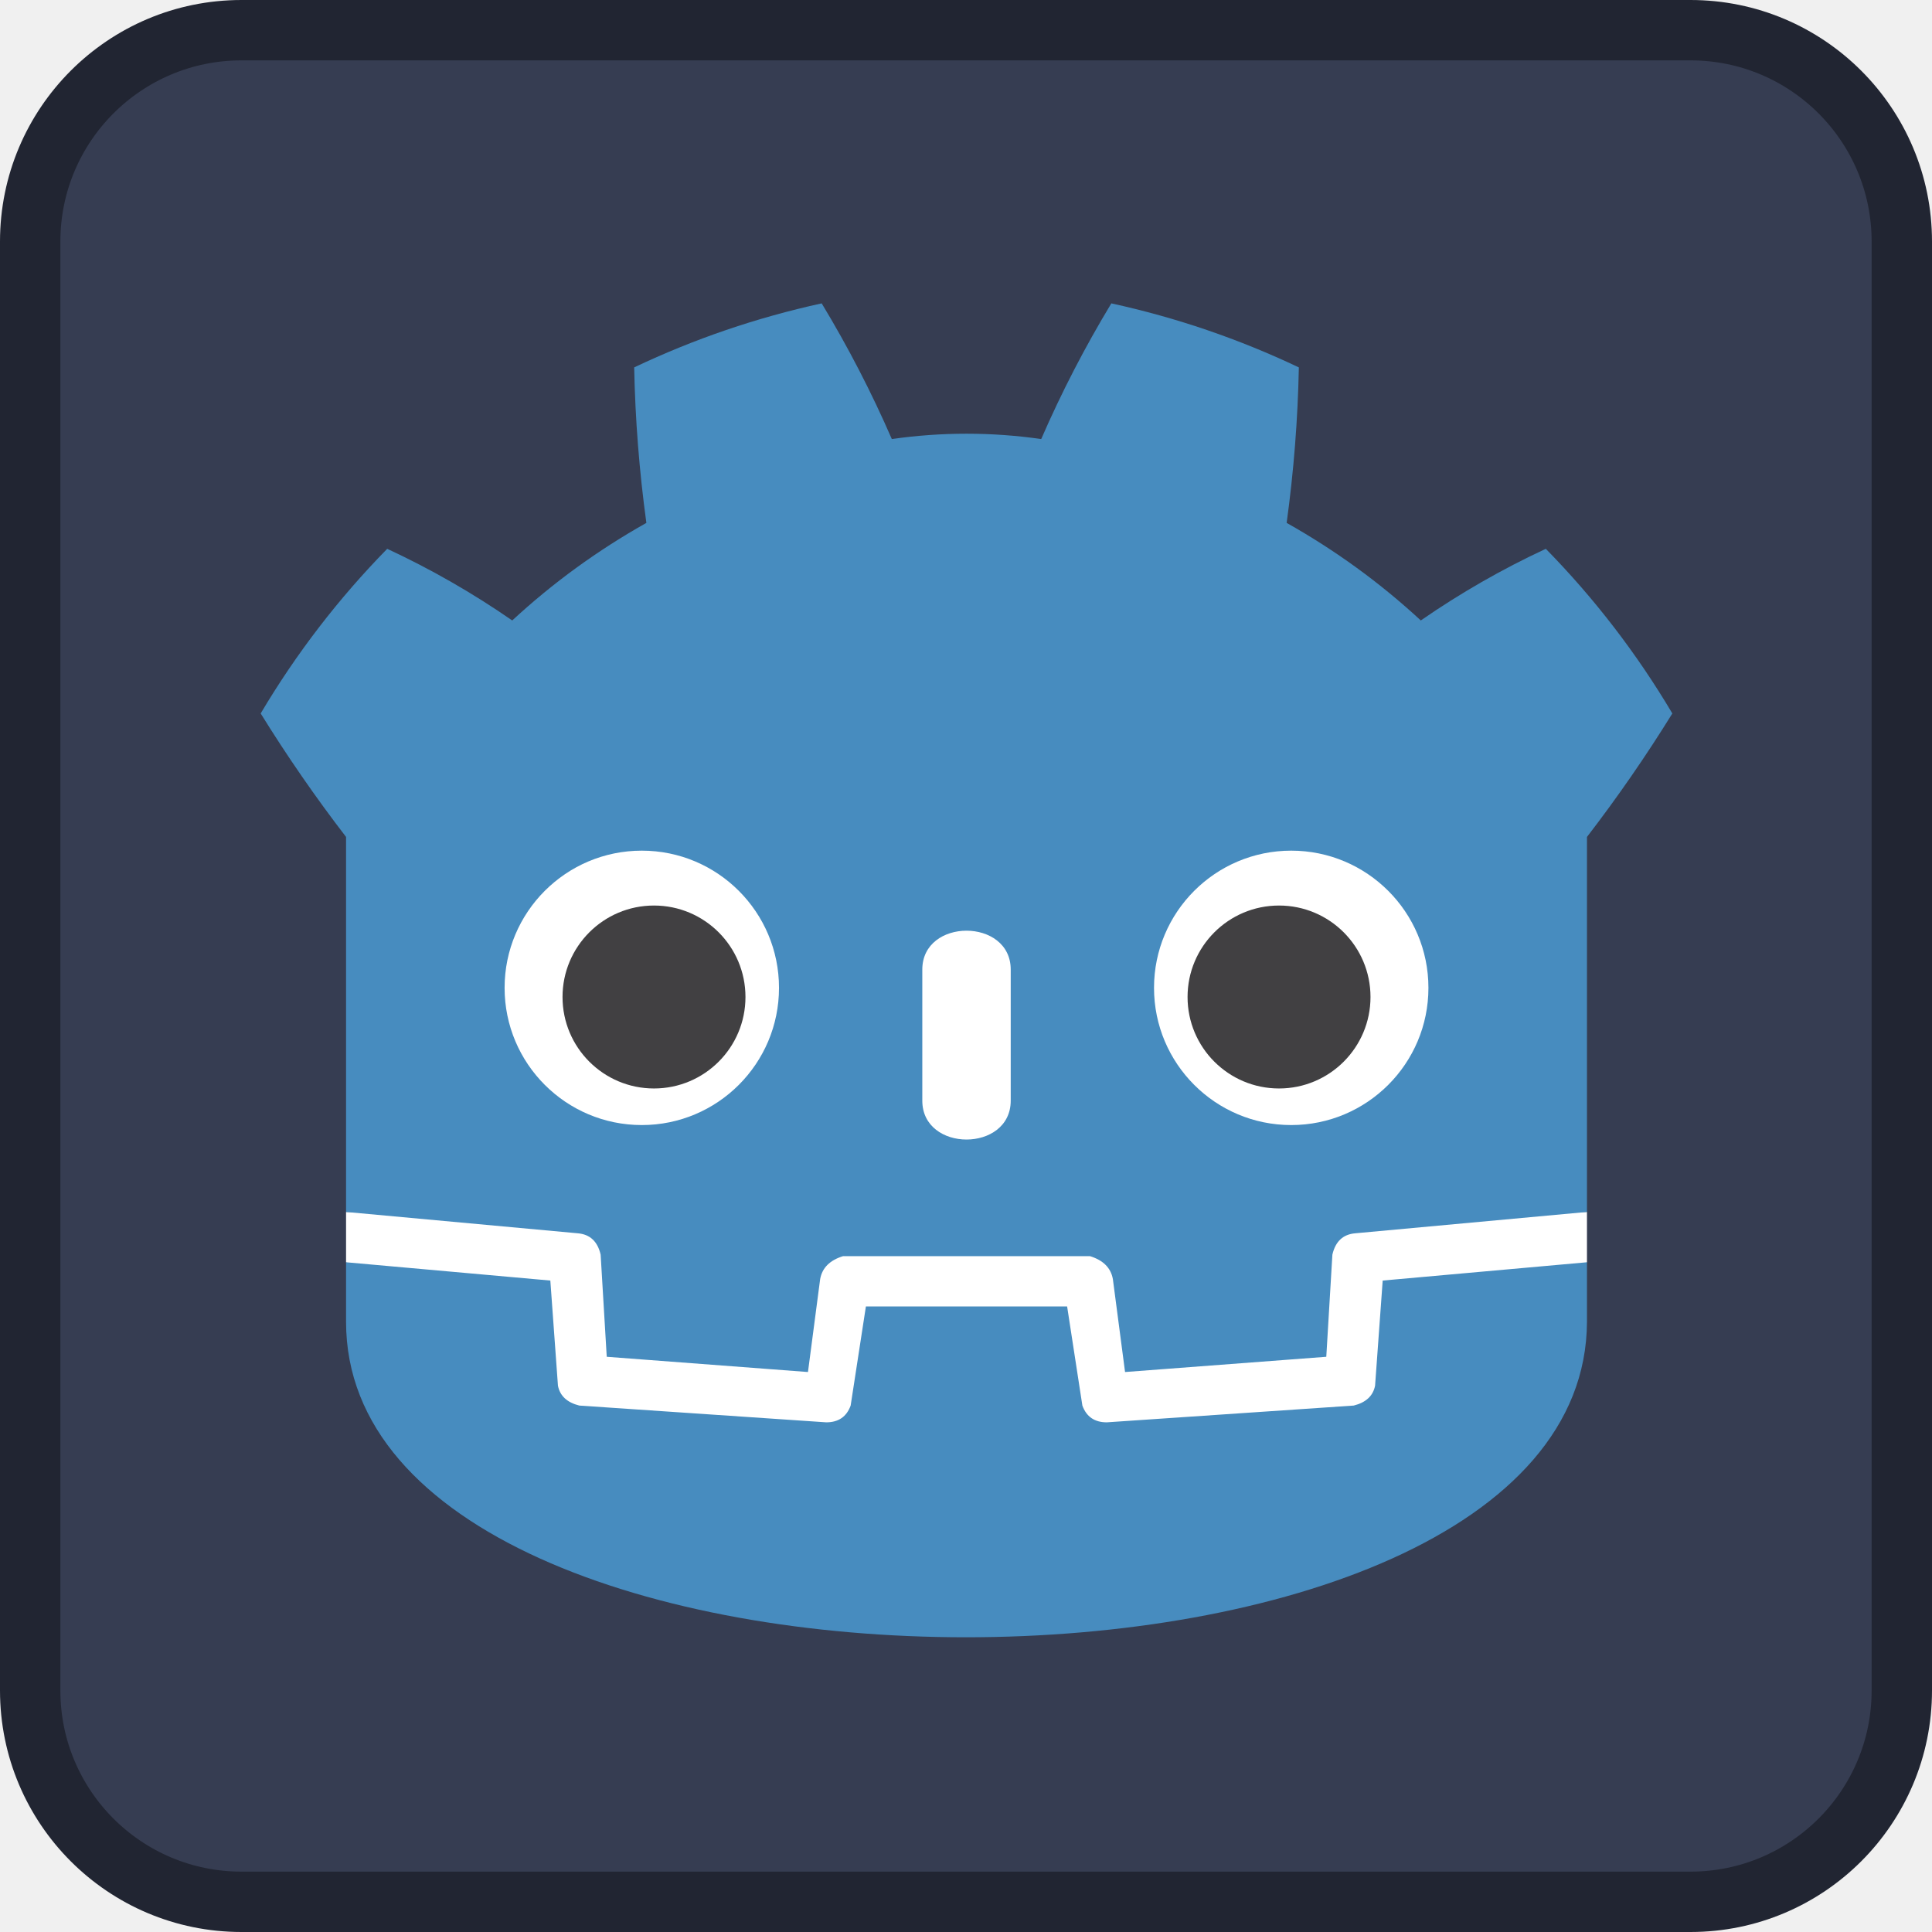
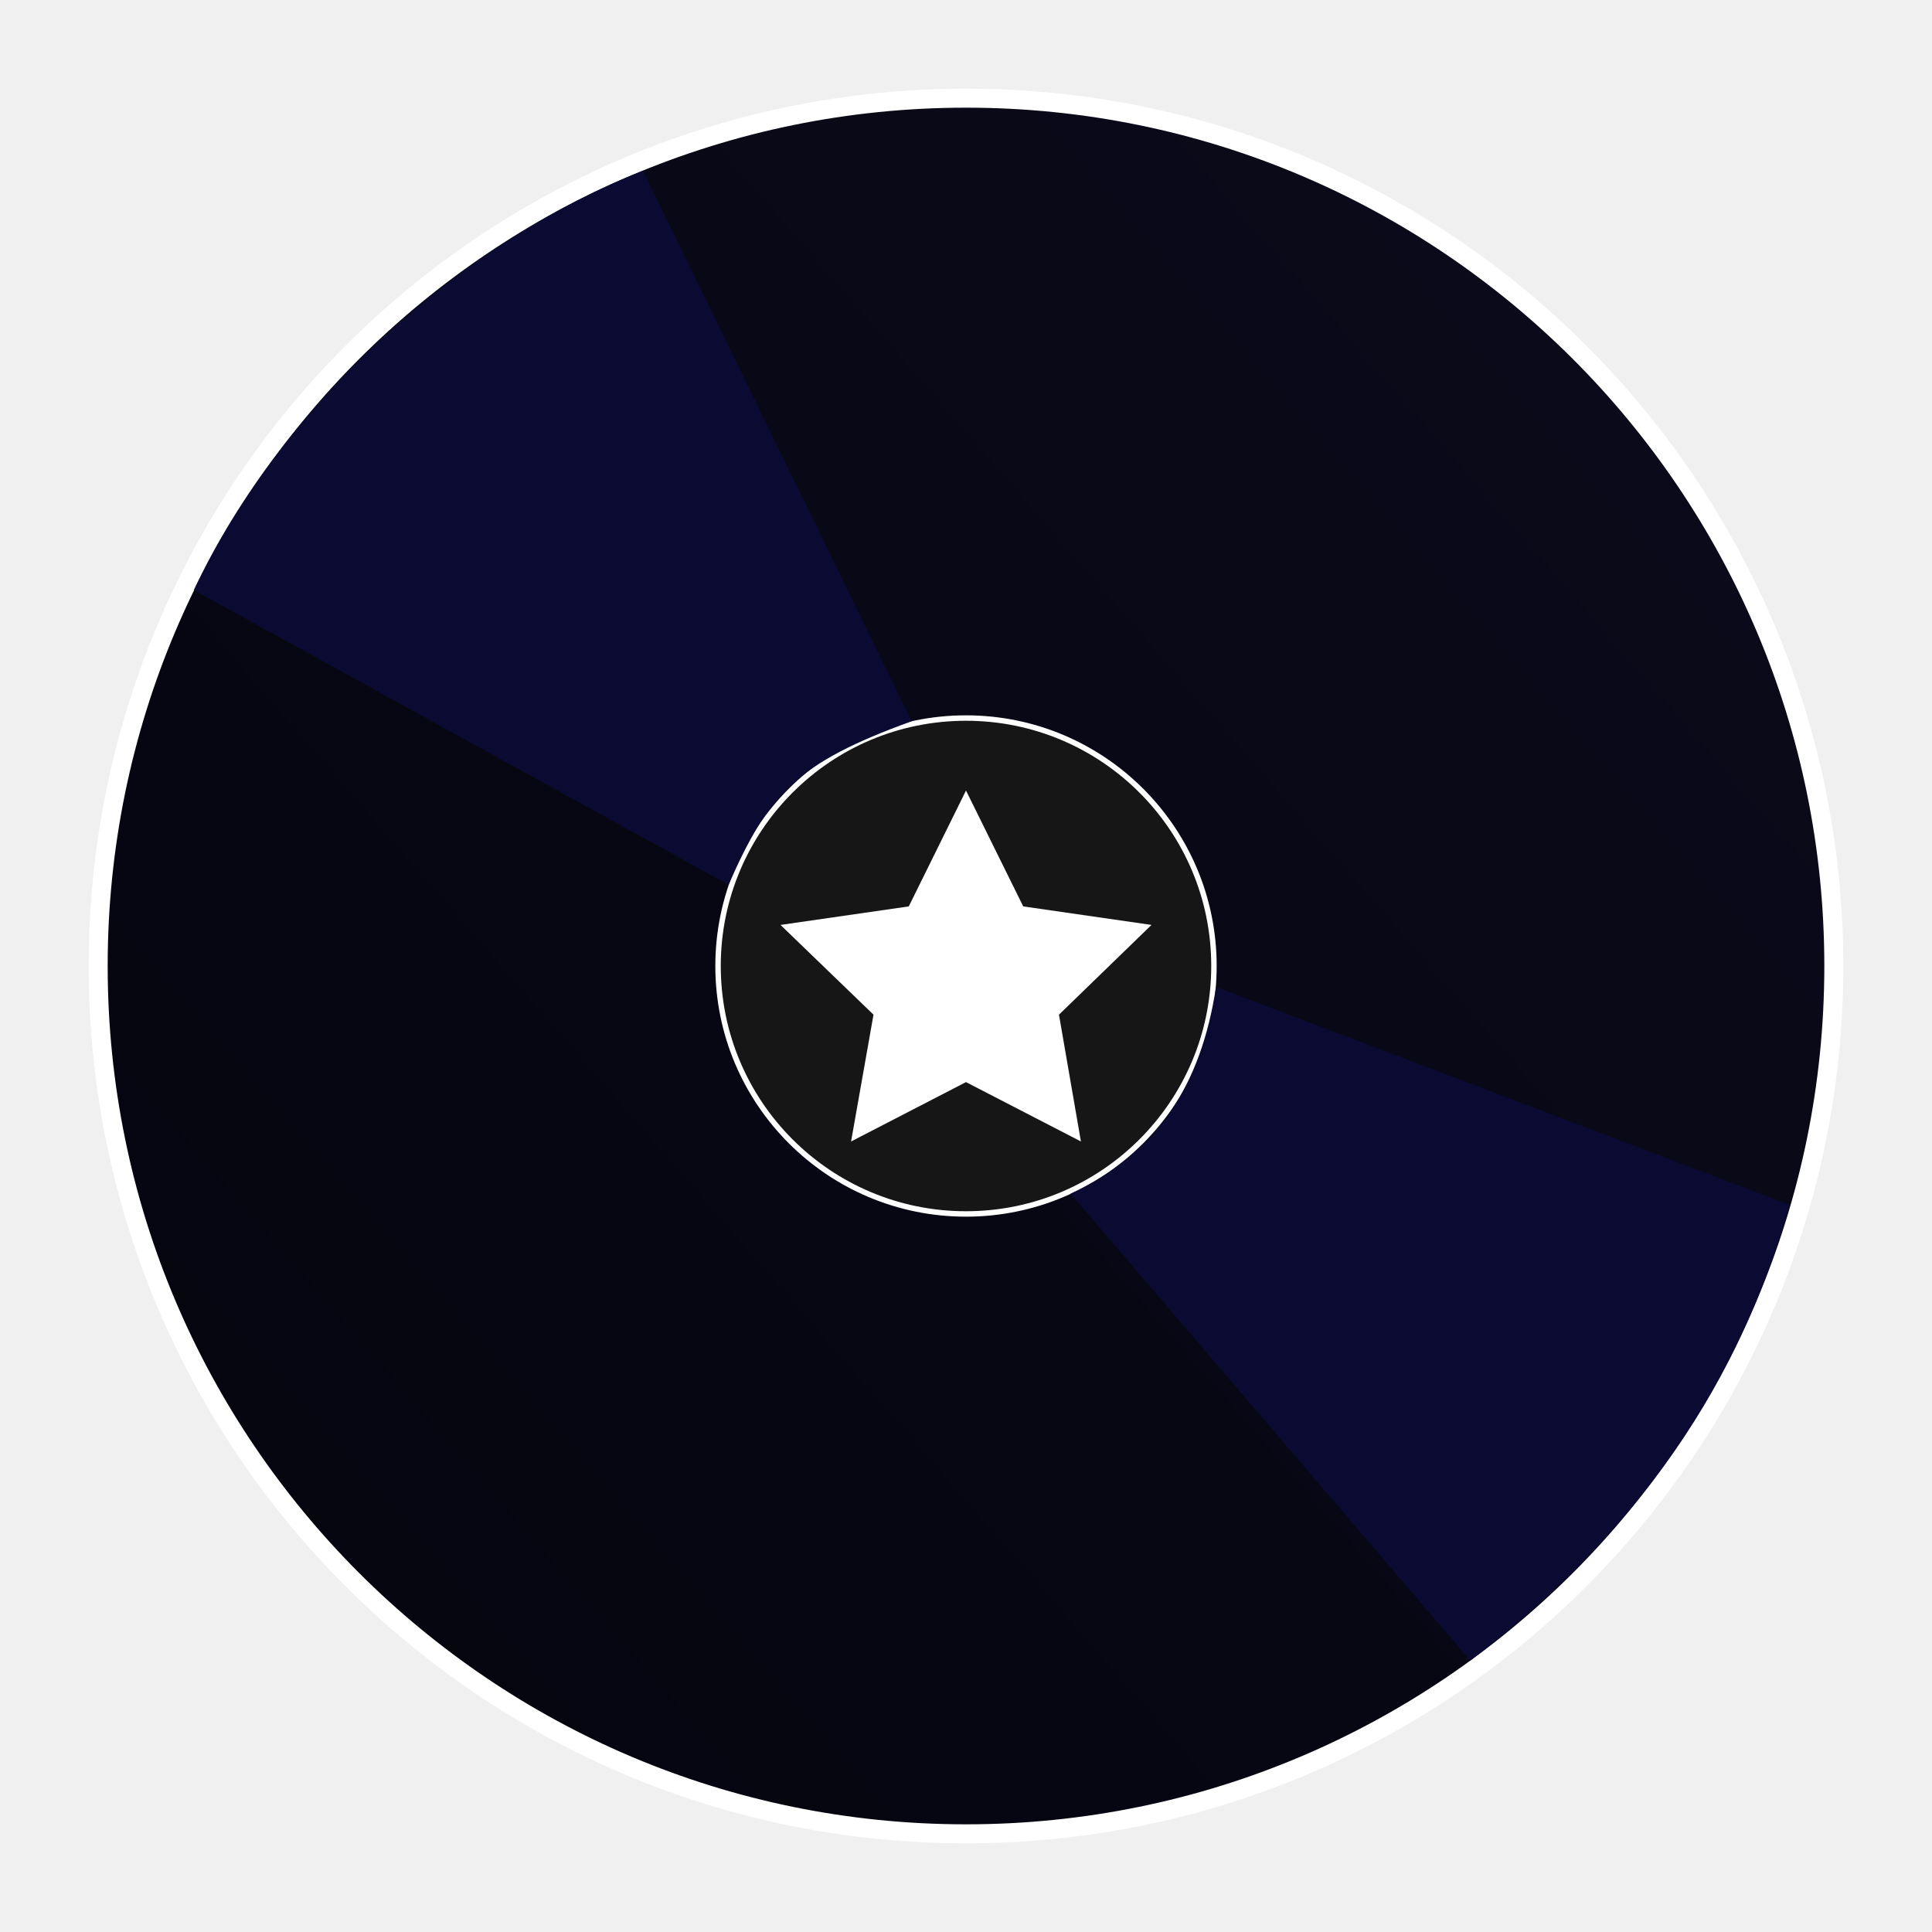
- <svg xmlns="http://www.w3.org/2000/svg" width="128" height="128">
-   <rect width="124" height="124" x="2" y="2" fill="#363d52" stroke="#212532" stroke-width="4" rx="14" />
-   <g fill="#fff" transform="translate(12.322 12.322)scale(.101)">
-     <path d="M105 673v33q407 354 814 0v-33z" />
-     <path fill="#478cbf" d="m105 673 152 14q12 1 15 14l4 67 132 10 8-61q2-11 15-15h162q13 4 15 15l8 61 132-10 4-67q3-13 15-14l152-14V427q30-39 56-81-35-59-83-108-43 20-82 47-40-37-88-64 7-51 8-102-59-28-123-42-26 43-46 89-49-7-98 0-20-46-46-89-64 14-123 42 1 51 8 102-48 27-88 64-39-27-82-47-48 49-83 108 26 42 56 81zm0 33v39c0 276 813 276 814 0v-39l-134 12-5 69q-2 10-14 13l-162 11q-12 0-16-11l-10-65H446l-10 65q-4 11-16 11l-162-11q-12-3-14-13l-5-69z" />
-     <path d="M483 600c0 34 58 34 58 0v-86c0-34-58-34-58 0z" />
-     <circle cx="725" cy="526" r="90" />
-     <circle cx="299" cy="526" r="90" />
-   </g>
-   <g fill="#414042" transform="translate(12.322 12.322)scale(.101)">
-     <circle cx="307" cy="532" r="60" />
-     <circle cx="717" cy="532" r="60" />
+ <svg xmlns="http://www.w3.org/2000/svg" xmlns:xlink="http://www.w3.org/1999/xlink" width="512" height="512" viewBox="0 0 512 512" version="1.1" id="svg1" xml:space="preserve">
+   <defs id="defs1">
+     <linearGradient id="linearGradient3">
+       <stop style="stop-color:#0a0a1a;stop-opacity:1;" offset="0" id="stop3" />
+       <stop style="stop-color:#050510;stop-opacity:1;" offset="1" id="stop4" />
+     </linearGradient>
+     <linearGradient xlink:href="#linearGradient3" id="linearGradient4" x1="388.074" y1="141.19" x2="123.926" y2="370.81" gradientUnits="userSpaceOnUse" />
+   </defs>
+   <g id="layer1" transform="matrix(1.328571,0,0,1.328571,-84.11429,-84.11429)">
+     <circle style="fill:url(#linearGradient4);stroke:#ffffff;stroke-width:3.79" id="path1" cx="256" cy="256" r="173.105" />
+     <circle style="fill:#161616;fill-opacity:1;stroke:#ffffff;stroke-width:1.083" id="circle2" cx="256" cy="256" r="49.459" />
+     <g style="fill:#ffffff;fill-opacity:1" id="g3" transform="matrix(3.043764,0,0,3.03109,219,207.5511)">
+       <g id="SVGRepo_bgCarrier" stroke-width="0" style="fill:#ffffff;fill-opacity:1" />
+       <g id="SVGRepo_tracerCarrier" stroke-linecap="round" stroke-linejoin="round" style="fill:#ffffff;fill-opacity:1" />
+       <g id="SVGRepo_iconCarrier" style="fill:#ffffff;fill-opacity:1">
+         <path d="m 4.625,27.531 7.531,-3.906 7.531,3.906 -1.438,-8.344 6.063,-5.906 -8.406,-1.219 -3.75,-7.625 -3.75,7.625 L 0,13.281 6.094,19.187 Z" id="path1-5" style="fill:#ffffff;fill-opacity:1" />
+       </g>
+     </g>
+     <path style="fill:#0a0a32;fill-opacity:1;stroke:none;stroke-width:3;stroke-opacity:1" d="m 101.972,181.011 106.665,58.789 c 7.959,-18.102 13.507,-24.279 36.534,-32.626 L 191.569,97.377 c -35.059,13.64 -71.677,45.574 -89.597,83.634 z" id="path4" />
+     <path style="fill:#0a0a32;fill-opacity:1;stroke:none;stroke-width:3;stroke-opacity:1" d="M 420.266,303.633 305.867,260.18 c -2.964,19.566 -11.764,33.204 -29.001,41.242 l 79.718,93.131 c 41.321,-31.377 56.515,-65.472 63.682,-90.919 z" id="path5" />
  </g>
</svg>
